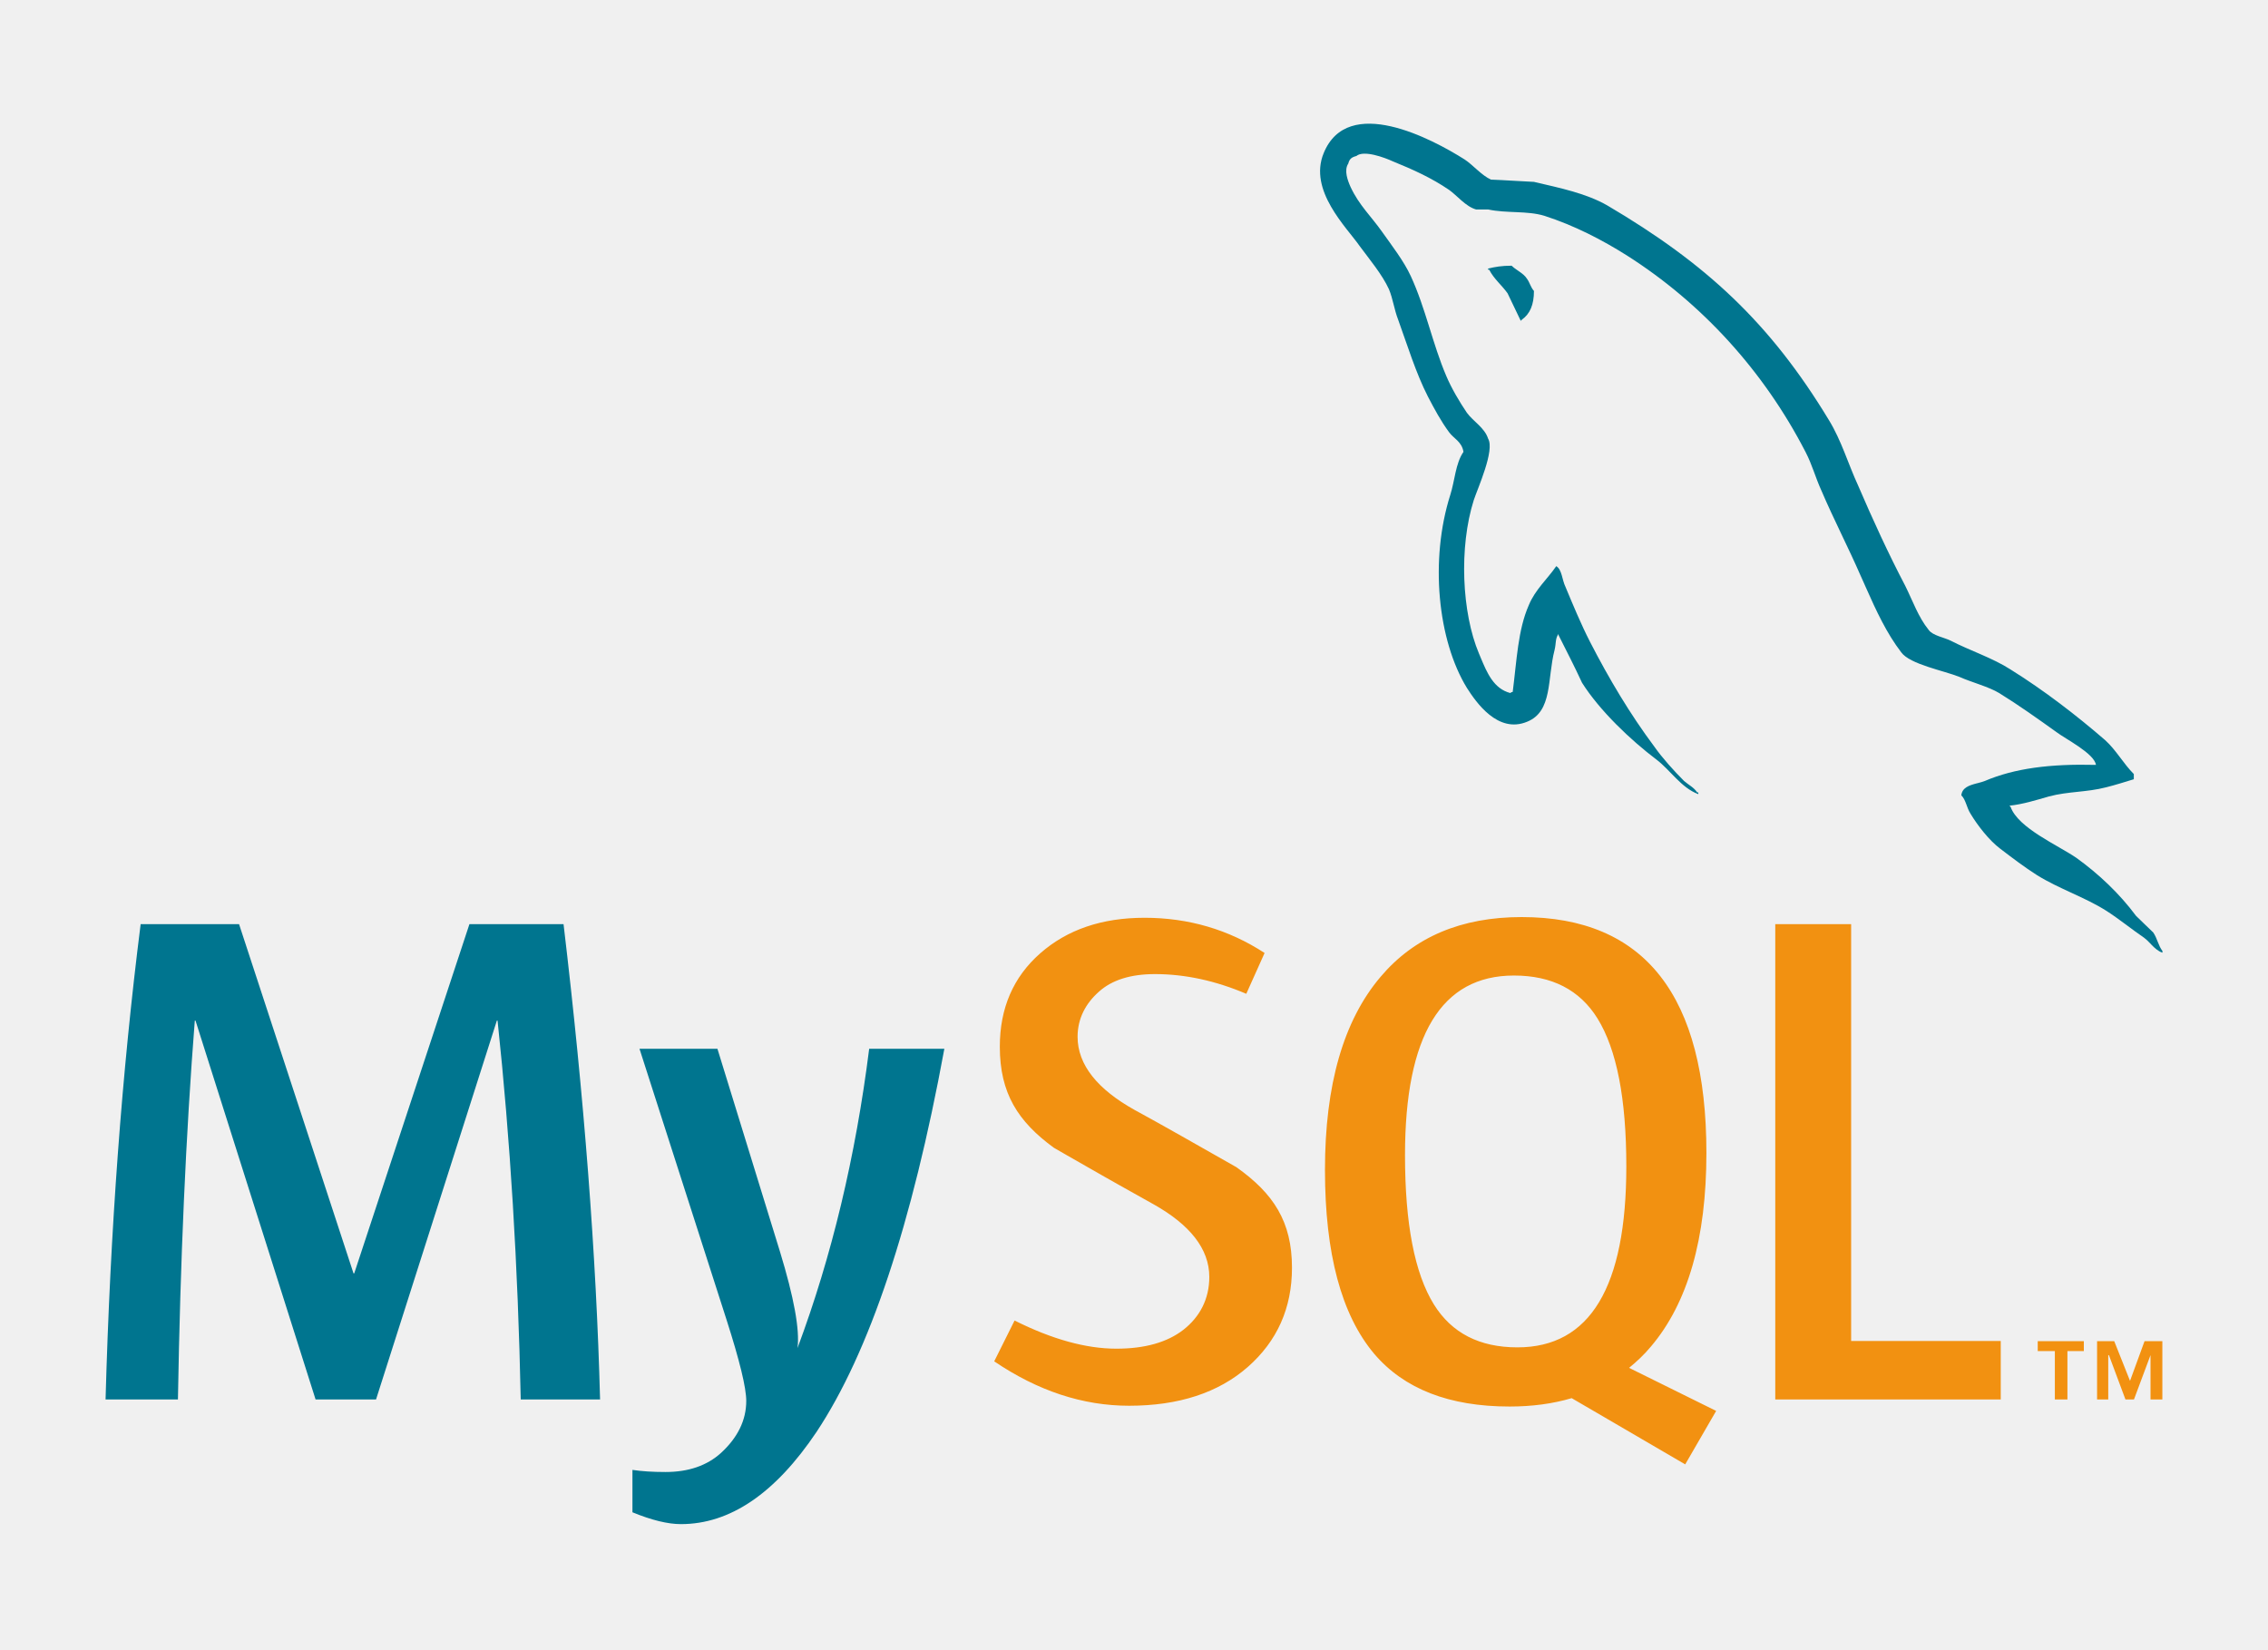
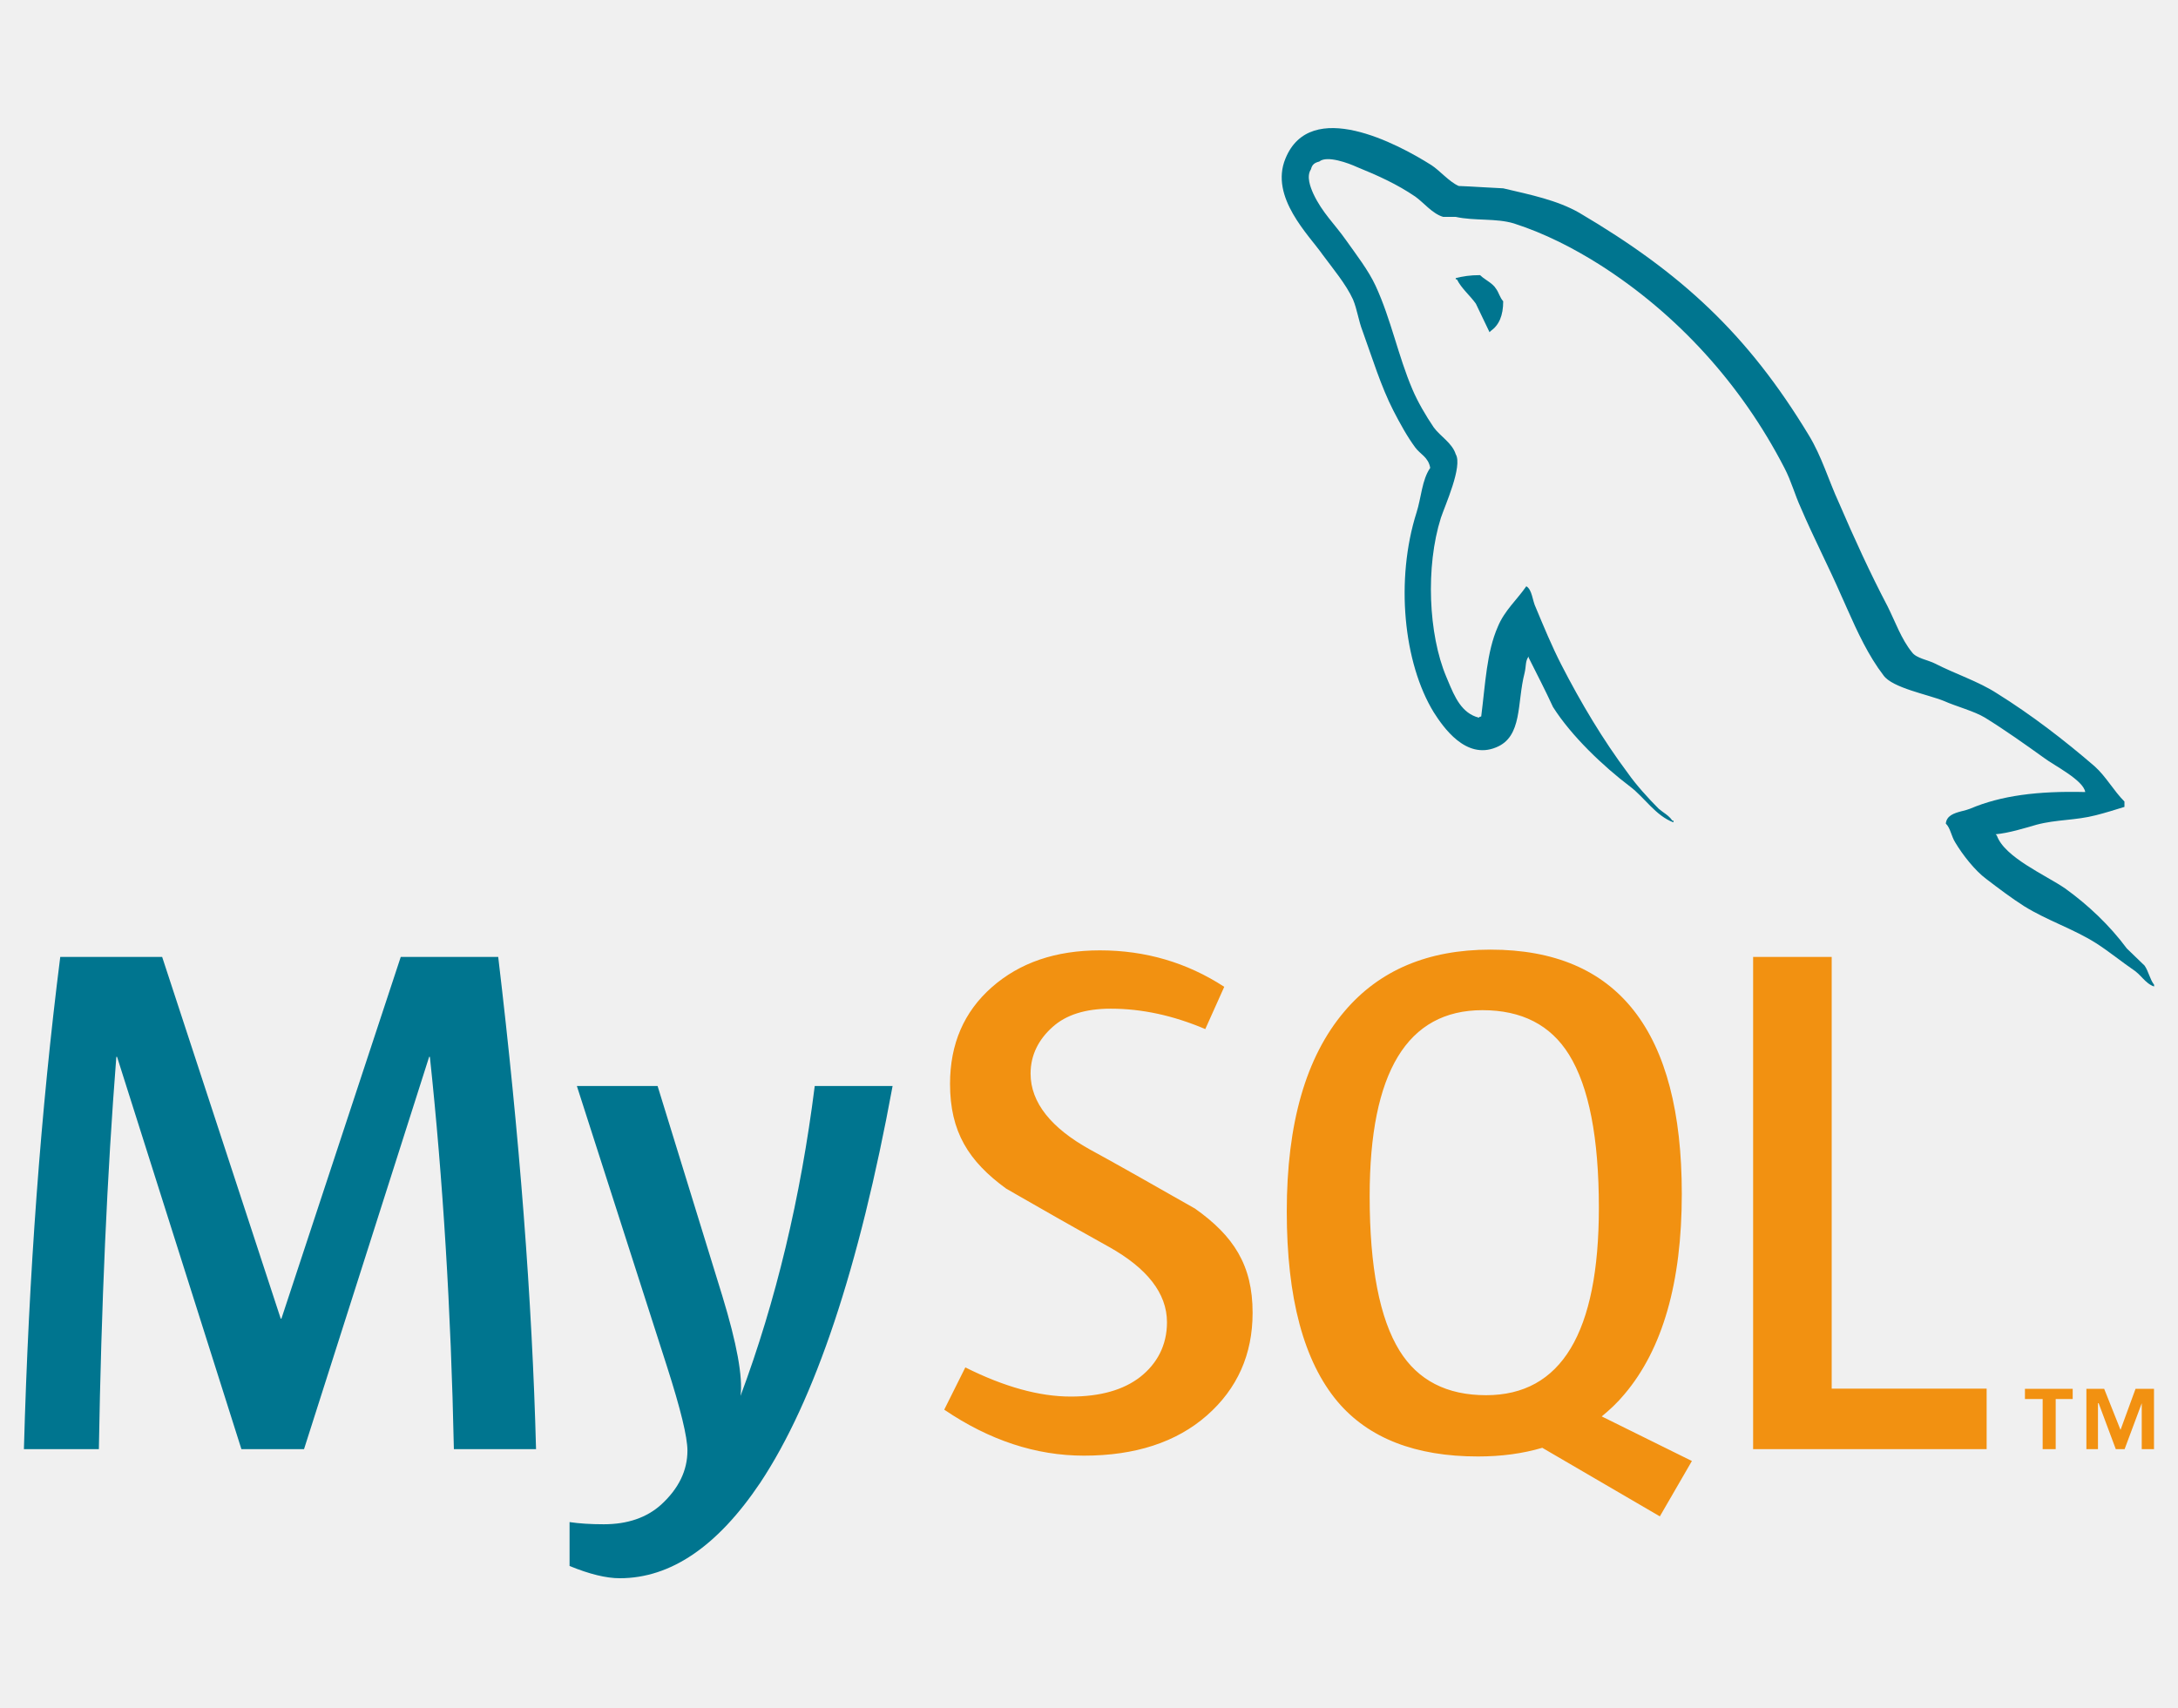
- <svg xmlns="http://www.w3.org/2000/svg" width="55" height="40" viewBox="0 0 55 40" fill="none">
+ <svg xmlns="http://www.w3.org/2000/svg" width="51" height="40" viewBox="0 0 51 40" fill="none">
  <g clip-path="url(#clip0_131_358)">
-     <path d="M17.398 25.436L18.914 30.354C19.255 31.471 19.397 32.251 19.34 32.695C20.169 30.474 20.748 28.055 21.078 25.436H22.901C22.117 29.699 21.083 32.798 19.8 34.731C18.8 36.22 17.705 36.965 16.512 36.965C16.194 36.965 15.802 36.869 15.337 36.678V35.65C15.564 35.684 15.831 35.701 16.138 35.701C16.694 35.701 17.143 35.547 17.484 35.239C17.892 34.864 18.097 34.443 18.097 33.976C18.097 33.657 17.937 33.002 17.62 32.012L15.508 25.436H17.398H17.398ZM5.797 22.413L8.573 30.884H8.59L11.384 22.413H13.666C14.166 26.614 14.461 30.458 14.552 33.942H12.628C12.56 30.685 12.372 27.622 12.066 24.753H12.049L9.119 33.942H7.653L4.741 24.753H4.724C4.508 27.509 4.372 30.571 4.315 33.942H2.56C2.673 29.843 2.957 26 3.411 22.413H5.797H5.797Z" fill="#00758F" />
-     <path d="M36.901 22.242C39.887 22.242 41.381 24.15 41.381 27.964C41.381 30.037 40.932 31.603 40.034 32.66C39.873 32.854 39.694 33.021 39.506 33.175L41.619 34.22L41.617 34.22L40.867 35.516L38.114 33.91C37.658 34.045 37.156 34.113 36.609 34.113C35.142 34.113 34.047 33.685 33.323 32.832C32.528 31.887 32.131 30.401 32.131 28.374C32.131 26.313 32.579 24.753 33.477 23.694C34.294 22.725 35.436 22.242 36.901 22.242V22.242ZM27.755 22.259C28.822 22.259 29.793 22.544 30.667 23.113L30.223 24.103C29.475 23.785 28.737 23.625 28.01 23.625C27.42 23.625 26.965 23.767 26.648 24.053C26.329 24.336 26.132 24.701 26.132 25.145C26.132 25.828 26.619 26.421 27.517 26.921C27.811 27.082 28.105 27.244 28.397 27.409L28.464 27.447L28.497 27.466L28.565 27.503L28.598 27.522L28.665 27.56C29.345 27.944 29.985 28.309 29.985 28.309C30.883 28.947 31.331 29.627 31.331 30.747C31.331 31.724 30.973 32.527 30.258 33.155C29.544 33.78 28.583 34.094 27.381 34.094C26.256 34.094 25.166 33.733 24.11 33.017L24.604 32.027C25.513 32.482 26.335 32.71 27.073 32.71C27.766 32.71 28.308 32.555 28.7 32.25C29.091 31.942 29.326 31.513 29.326 30.97C29.326 30.285 28.85 29.7 27.976 29.209C27.703 29.058 27.43 28.905 27.158 28.751L27.091 28.713C26.968 28.644 26.844 28.573 26.723 28.505L26.657 28.467C26.067 28.132 25.558 27.838 25.558 27.838C24.684 27.2 24.246 26.514 24.246 25.385C24.246 24.451 24.573 23.696 25.225 23.122C25.879 22.546 26.722 22.259 27.755 22.259V22.259ZM44.891 22.413V32.524H48.519V33.942H43.051V22.413H44.891ZM50.534 32.528V32.768H50.136V33.941H49.831V32.768H49.416V32.528H50.534H50.534ZM51.271 32.528L51.654 33.491L52.006 32.528H52.438V33.941H52.151V32.866L51.75 33.941H51.543L51.142 32.866H51.126V33.941H50.855V32.528H51.271H51.271ZM36.713 23.66C34.953 23.66 34.072 25.112 34.072 28.015C34.072 29.678 34.306 30.884 34.772 31.636C35.203 32.331 35.879 32.678 36.798 32.678C38.559 32.678 39.439 31.215 39.439 28.288C39.439 26.649 39.206 25.453 38.74 24.701C38.309 24.007 37.633 23.66 36.713 23.66H36.713Z" fill="#F29111" />
-     <path d="M32.1 3.714C32.684 2.28 34.725 3.366 35.517 3.867C35.712 3.993 35.934 4.258 36.157 4.356C36.504 4.369 36.851 4.396 37.199 4.411C37.852 4.564 38.463 4.689 38.977 4.982C41.367 6.39 42.922 7.824 44.354 10.192C44.66 10.694 44.812 11.237 45.062 11.78C45.409 12.589 45.799 13.439 46.201 14.204C46.382 14.567 46.521 14.97 46.771 15.277C46.869 15.417 47.147 15.458 47.312 15.542C47.771 15.779 48.327 15.959 48.758 16.238C49.564 16.74 50.343 17.339 51.051 17.951C51.315 18.188 51.495 18.523 51.746 18.773V18.899C51.523 18.968 51.3 19.038 51.078 19.094C50.592 19.219 50.161 19.191 49.689 19.316C49.398 19.4 49.036 19.512 48.73 19.54L48.758 19.569C48.938 20.083 49.911 20.501 50.356 20.808C50.897 21.198 51.398 21.671 51.801 22.214C51.94 22.353 52.079 22.479 52.218 22.617C52.314 22.758 52.342 22.939 52.44 23.064V23.106C52.331 23.068 52.253 22.994 52.179 22.918L52.135 22.872C52.091 22.826 52.046 22.781 51.996 22.744C51.689 22.535 51.384 22.284 51.078 22.089C50.55 21.755 49.939 21.561 49.398 21.225C49.092 21.03 48.8 20.808 48.508 20.585C48.243 20.389 47.952 20.014 47.786 19.735C47.688 19.581 47.675 19.4 47.563 19.289C47.583 19.103 47.753 19.048 47.925 19.002L47.965 18.992C48.024 18.977 48.082 18.961 48.133 18.941C48.855 18.634 49.716 18.523 50.828 18.551C50.786 18.272 50.091 17.924 49.87 17.756C49.424 17.436 48.953 17.101 48.481 16.809C48.23 16.656 47.799 16.544 47.522 16.419C47.147 16.266 46.313 16.113 46.105 15.82C45.752 15.36 45.498 14.811 45.252 14.256L45.185 14.105C45.162 14.054 45.14 14.004 45.117 13.954C44.826 13.285 44.465 12.589 44.173 11.905C44.02 11.571 43.95 11.278 43.783 10.958C42.77 8.995 41.269 7.35 39.45 6.194C38.852 5.818 38.185 5.47 37.449 5.233C37.032 5.107 36.532 5.177 36.087 5.08H35.795C35.545 5.01 35.337 4.745 35.142 4.606C34.712 4.314 34.281 4.118 33.767 3.909C33.587 3.826 33.072 3.631 32.892 3.784C32.781 3.812 32.724 3.854 32.697 3.966C32.586 4.132 32.684 4.383 32.753 4.537C32.961 4.982 33.253 5.247 33.517 5.623C33.753 5.957 34.045 6.333 34.212 6.696C34.572 7.476 34.74 8.34 35.073 9.119C35.197 9.413 35.393 9.746 35.573 10.011C35.726 10.221 36.003 10.373 36.087 10.638C36.255 10.917 35.837 11.836 35.74 12.128C35.378 13.271 35.448 14.859 35.865 15.849L35.887 15.901L35.909 15.954C36.061 16.317 36.224 16.707 36.629 16.809C36.657 16.781 36.629 16.796 36.684 16.781C36.782 16.015 36.81 15.276 37.074 14.677C37.227 14.302 37.531 14.037 37.74 13.731C37.88 13.814 37.88 14.065 37.963 14.232C38.143 14.663 38.338 15.136 38.56 15.569C39.018 16.461 39.533 17.325 40.116 18.105C40.311 18.383 40.589 18.69 40.839 18.941C40.95 19.038 41.075 19.094 41.158 19.219H41.185V19.261C40.769 19.107 40.505 18.676 40.172 18.424C39.546 17.951 38.797 17.241 38.365 16.559C38.185 16.168 37.99 15.792 37.795 15.403V15.375C37.712 15.486 37.74 15.596 37.699 15.765C37.518 16.461 37.657 17.255 37.032 17.505C36.323 17.799 35.795 17.032 35.573 16.684C34.864 15.528 34.67 13.578 35.17 12.003C35.281 11.655 35.296 11.237 35.49 10.959C35.448 10.707 35.254 10.638 35.142 10.484C34.947 10.221 34.781 9.914 34.629 9.621C34.336 9.05 34.128 8.367 33.906 7.754C33.809 7.504 33.781 7.253 33.683 7.016C33.517 6.654 33.211 6.291 32.975 5.971C32.656 5.512 31.725 4.62 32.1 3.714V3.714ZM36.657 6.444C36.694 6.481 36.738 6.513 36.785 6.545L36.841 6.584C36.915 6.635 36.987 6.69 37.032 6.764C37.102 6.862 37.115 6.959 37.199 7.057C37.199 7.392 37.102 7.614 36.906 7.753C36.906 7.753 36.892 7.768 36.879 7.781C36.768 7.558 36.67 7.336 36.559 7.113C36.421 6.918 36.226 6.764 36.114 6.542H36.087V6.514C36.255 6.472 36.421 6.444 36.657 6.444Z" fill="#00758F" />
+     <path d="M15.398 25.436L16.914 30.354C17.255 31.471 17.397 32.251 17.34 32.695C18.169 30.474 18.748 28.055 19.078 25.436H20.901C20.117 29.699 19.083 32.798 17.8 34.731C16.8 36.22 15.705 36.965 14.512 36.965C14.194 36.965 13.802 36.869 13.337 36.678V35.65C13.564 35.684 13.831 35.701 14.138 35.701C14.694 35.701 15.143 35.547 15.484 35.239C15.892 34.864 16.097 34.443 16.097 33.976C16.097 33.657 15.937 33.002 15.62 32.012L13.508 25.436H15.398H15.398ZM3.797 22.413L6.573 30.884H6.59L9.384 22.413H11.666C12.166 26.614 12.461 30.458 12.552 33.942H10.628C10.56 30.685 10.372 27.622 10.066 24.753H10.049L7.119 33.942H5.653L2.741 24.753H2.724C2.508 27.509 2.372 30.571 2.315 33.942H0.56C0.673 29.843 0.957 26 1.411 22.413H3.797H3.797Z" fill="#00758F" />
+     <path d="M34.901 22.242C37.887 22.242 39.381 24.15 39.381 27.964C39.381 30.037 38.932 31.603 38.034 32.66C37.873 32.854 37.694 33.021 37.506 33.175L39.619 34.22L39.617 34.22L38.867 35.516L36.114 33.91C35.658 34.045 35.156 34.113 34.609 34.113C33.142 34.113 32.047 33.685 31.323 32.832C30.528 31.887 30.131 30.401 30.131 28.374C30.131 26.313 30.579 24.753 31.477 23.694C32.294 22.725 33.436 22.242 34.901 22.242V22.242ZM25.755 22.259C26.822 22.259 27.793 22.544 28.667 23.113L28.223 24.103C27.475 23.785 26.737 23.625 26.01 23.625C25.42 23.625 24.965 23.767 24.648 24.053C24.329 24.336 24.132 24.701 24.132 25.145C24.132 25.828 24.619 26.421 25.517 26.921C25.811 27.082 26.105 27.244 26.397 27.409L26.464 27.447L26.497 27.466L26.565 27.503L26.598 27.522L26.665 27.56C27.345 27.944 27.985 28.309 27.985 28.309C28.883 28.947 29.331 29.627 29.331 30.747C29.331 31.724 28.973 32.527 28.258 33.155C27.544 33.78 26.583 34.094 25.381 34.094C24.256 34.094 23.166 33.733 22.11 33.017L22.604 32.027C23.513 32.482 24.335 32.71 25.073 32.71C25.766 32.71 26.308 32.555 26.7 32.25C27.091 31.942 27.326 31.513 27.326 30.97C27.326 30.285 26.85 29.7 25.976 29.209C25.703 29.058 25.43 28.905 25.158 28.751L25.091 28.713C24.968 28.644 24.844 28.573 24.723 28.505L24.657 28.467C24.067 28.132 23.558 27.838 23.558 27.838C22.684 27.2 22.246 26.514 22.246 25.385C22.246 24.451 22.573 23.696 23.225 23.122C23.879 22.546 24.722 22.259 25.755 22.259ZM42.891 22.413V32.524H46.519V33.942H41.051V22.413H42.891ZM48.534 32.528V32.768H48.136V33.941H47.831V32.768H47.416V32.528H48.534H48.534ZM49.271 32.528L49.654 33.491L50.006 32.528H50.438V33.941H50.151V32.866L49.75 33.941H49.543L49.142 32.866H49.126V33.941H48.855V32.528H49.271H49.271ZM34.713 23.66C32.953 23.66 32.072 25.112 32.072 28.015C32.072 29.678 32.306 30.884 32.772 31.636C33.203 32.331 33.879 32.678 34.798 32.678C36.559 32.678 37.439 31.215 37.439 28.288C37.439 26.649 37.206 25.453 36.74 24.701C36.309 24.007 35.633 23.66 34.713 23.66H34.713Z" fill="#F29111" />
+     <path d="M30.1 3.714C30.684 2.28 32.725 3.366 33.517 3.867C33.712 3.993 33.934 4.258 34.157 4.356C34.504 4.369 34.851 4.396 35.199 4.411C35.852 4.564 36.463 4.689 36.977 4.982C39.367 6.39 40.922 7.824 42.354 10.192C42.66 10.694 42.812 11.237 43.062 11.78C43.409 12.589 43.799 13.439 44.201 14.204C44.382 14.567 44.521 14.97 44.771 15.277C44.869 15.417 45.147 15.458 45.312 15.542C45.771 15.779 46.327 15.959 46.758 16.238C47.564 16.74 48.343 17.339 49.051 17.951C49.315 18.188 49.495 18.523 49.746 18.773V18.899C49.523 18.968 49.3 19.038 49.078 19.094C48.592 19.219 48.161 19.191 47.689 19.316C47.398 19.4 47.036 19.512 46.73 19.54L46.758 19.569C46.938 20.083 47.911 20.501 48.356 20.808C48.897 21.198 49.398 21.671 49.801 22.214C49.94 22.353 50.079 22.479 50.218 22.617C50.314 22.758 50.342 22.939 50.44 23.064V23.106C50.331 23.068 50.253 22.994 50.179 22.918L50.135 22.872C50.091 22.826 50.046 22.781 49.996 22.744C49.689 22.535 49.384 22.284 49.078 22.089C48.55 21.755 47.939 21.561 47.398 21.225C47.092 21.03 46.8 20.808 46.508 20.585C46.243 20.389 45.952 20.014 45.786 19.735C45.688 19.581 45.675 19.4 45.563 19.289C45.583 19.103 45.753 19.048 45.925 19.002L45.965 18.992C46.024 18.977 46.082 18.961 46.133 18.941C46.855 18.634 47.716 18.523 48.828 18.551C48.786 18.272 48.091 17.924 47.87 17.756C47.424 17.436 46.953 17.101 46.481 16.809C46.23 16.656 45.799 16.544 45.522 16.419C45.147 16.266 44.313 16.113 44.105 15.82C43.752 15.36 43.498 14.811 43.252 14.256L43.185 14.105C43.162 14.054 43.14 14.004 43.117 13.954C42.826 13.285 42.465 12.589 42.173 11.905C42.02 11.571 41.95 11.278 41.783 10.958C40.77 8.995 39.269 7.35 37.45 6.194C36.852 5.818 36.185 5.47 35.449 5.233C35.032 5.107 34.532 5.177 34.087 5.08H33.795C33.545 5.01 33.337 4.745 33.142 4.606C32.712 4.314 32.281 4.118 31.767 3.909C31.587 3.826 31.072 3.631 30.892 3.784C30.781 3.812 30.724 3.854 30.697 3.966C30.586 4.132 30.684 4.383 30.753 4.537C30.961 4.982 31.253 5.247 31.517 5.623C31.753 5.957 32.045 6.333 32.212 6.696C32.572 7.476 32.74 8.34 33.073 9.119C33.197 9.413 33.393 9.746 33.573 10.011C33.726 10.221 34.003 10.373 34.087 10.638C34.255 10.917 33.837 11.836 33.74 12.128C33.378 13.271 33.448 14.859 33.865 15.849L33.887 15.901L33.909 15.954C34.061 16.317 34.224 16.707 34.629 16.809C34.657 16.781 34.629 16.796 34.684 16.781C34.782 16.015 34.81 15.276 35.074 14.677C35.227 14.302 35.531 14.037 35.74 13.731C35.88 13.814 35.88 14.065 35.963 14.232C36.143 14.663 36.338 15.136 36.56 15.569C37.018 16.461 37.533 17.325 38.116 18.105C38.311 18.383 38.589 18.69 38.839 18.941C38.95 19.038 39.075 19.094 39.158 19.219H39.185V19.261C38.769 19.107 38.505 18.676 38.172 18.424C37.546 17.951 36.797 17.241 36.365 16.559C36.185 16.168 35.99 15.792 35.795 15.403V15.375C35.712 15.486 35.74 15.596 35.699 15.765C35.518 16.461 35.657 17.255 35.032 17.505C34.323 17.799 33.795 17.032 33.573 16.684C32.864 15.528 32.67 13.578 33.17 12.003C33.281 11.655 33.296 11.237 33.49 10.959C33.448 10.707 33.254 10.638 33.142 10.484C32.947 10.221 32.781 9.914 32.629 9.621C32.336 9.05 32.128 8.367 31.906 7.754C31.809 7.504 31.781 7.253 31.683 7.016C31.517 6.654 31.211 6.291 30.975 5.971C30.656 5.512 29.725 4.62 30.1 3.714ZM34.657 6.444C34.694 6.481 34.738 6.513 34.785 6.545L34.841 6.584C34.915 6.635 34.987 6.69 35.032 6.764C35.102 6.862 35.115 6.959 35.199 7.057C35.199 7.392 35.102 7.614 34.906 7.753C34.906 7.753 34.892 7.768 34.879 7.781C34.768 7.558 34.67 7.336 34.559 7.113C34.421 6.918 34.226 6.764 34.114 6.542H34.087V6.514C34.255 6.472 34.421 6.444 34.657 6.444Z" fill="#00758F" />
  </g>
  <defs>
    <clipPath id="clip0_131_358">
-       <rect width="49.886" height="34" fill="white" transform="translate(2.55664 3)" />
+       <rect width="49.886" height="34" fill="white" transform="translate(0.556641 3)" />
    </clipPath>
  </defs>
</svg>
